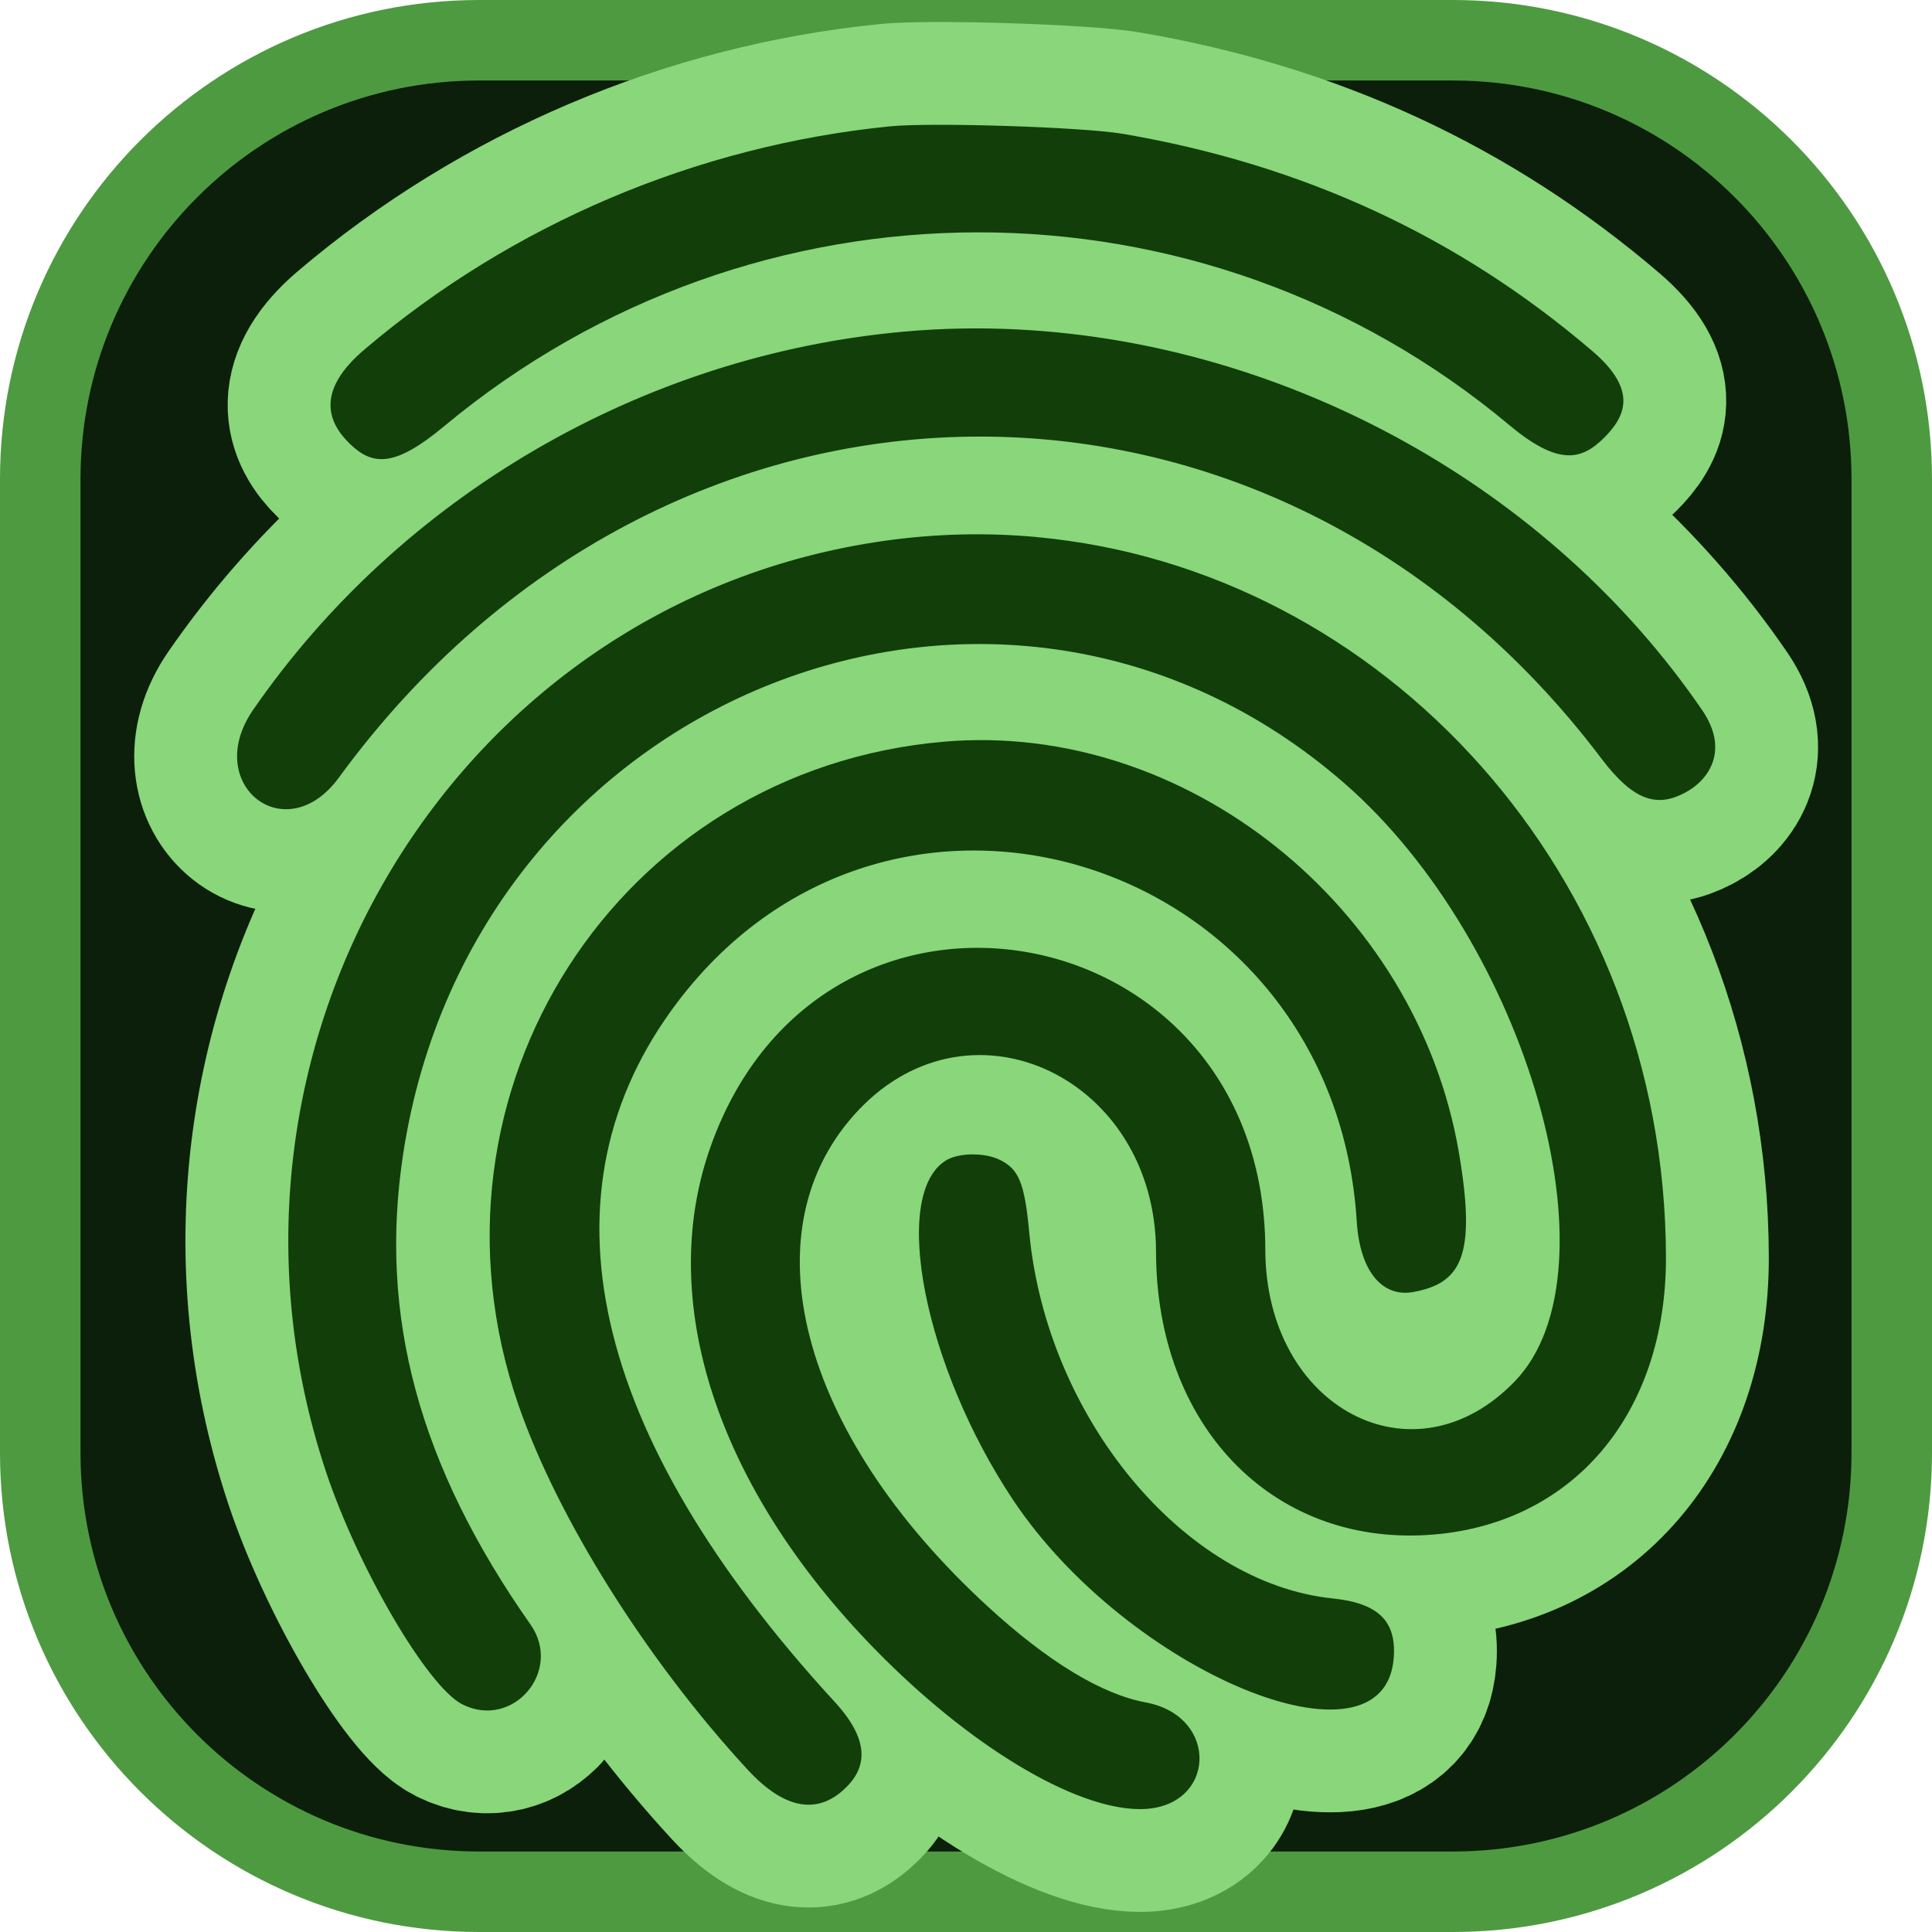
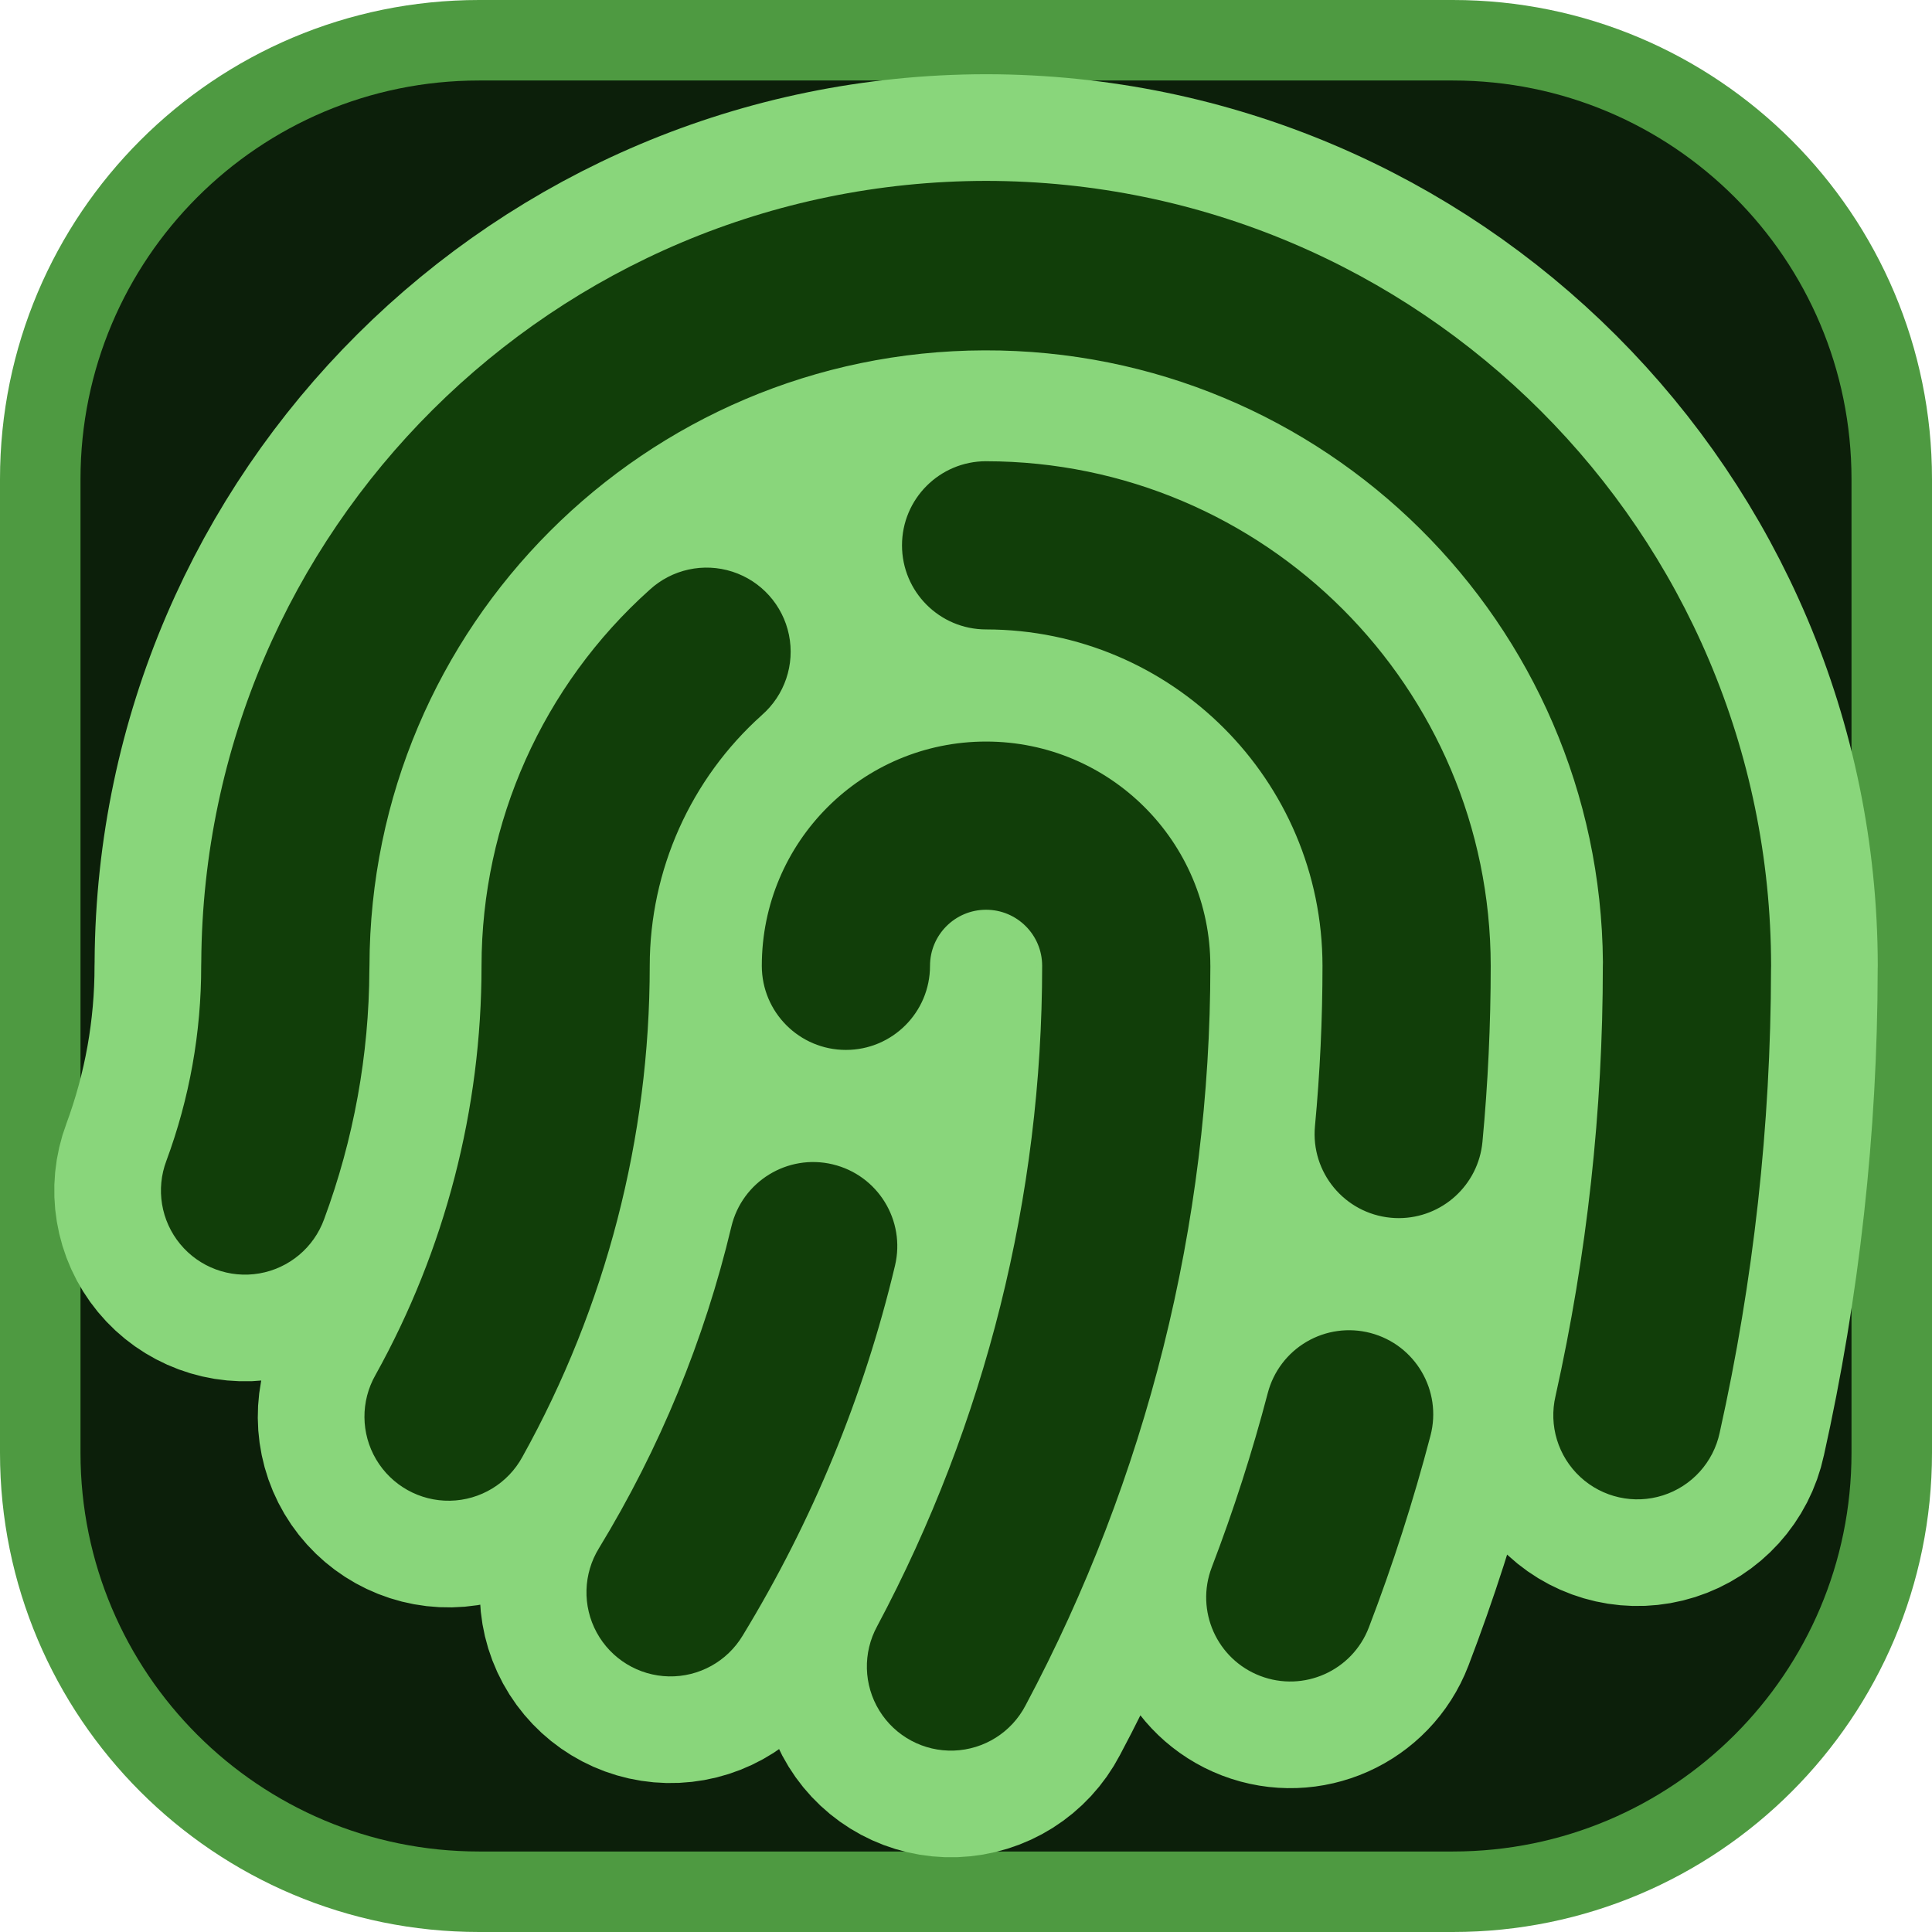
<svg xmlns="http://www.w3.org/2000/svg" version="1.1" viewBox="0 0 96 96" xml:space="preserve">
  <rect x="2" y="2" width="92" height="92" rx="21.808" ry="21.808" fill="#0c1f0a" stroke="#4e9a41" stroke-linecap="round" stroke-linejoin="round" stroke-width="4" />
-   <path transform="matrix(1.02232 0 0 1.02157 -.486462 -.949528)" d="m43.723 7.076c-9.391 0.941-18.382 4.765-25.541 10.861-2.335 1.989-1.808 3.515-0.693 4.588 1.119 1.078 2.19 1.121 4.58-0.869 15.078-12.548 36.809-12.57 51.768-0.049 2.382 1.993 3.512 1.71 4.607 0.613 1-1.001 1.68-2.284-0.562-4.205-6.508-5.575-14.058-9.074-22.82-10.574-1.94-0.332-9.303-0.569-11.338-0.365zm6.277 9.881c-1.863-0.097-3.733-0.064-5.594 0.104-12.671 1.138-24.436 7.98-31.625 18.393-2.501 3.622 1.575 6.848 4.166 3.297 15.86-21.732 45.323-22.178 61.363-0.928 1.621 2.147 2.757 2.351 4.051 1.672 1.208-0.634 2.156-2.092 0.863-4.002-7.442-10.89-20.181-17.859-33.225-18.535zm0.859 10.094c-2.406-0.221-4.875-0.171-7.377 0.182-20.933 2.947-33.974 24.634-27.186 45.209 1.553 4.705 4.949 10.522 6.648 11.385 2.453 1.246 4.902-1.62 3.316-3.881-5.431-7.743-7.395-15.02-6.186-22.908 3.438-22.425 29.122-32.528 45.76-17.998 8.89 7.764 13.431 23.691 8.285 29.061-4.911 5.124-12.127 1.329-12.143-6.385-0.032-16.463-21.548-20.421-26.98-4.963-2.629 7.482 0.339 16.535 7.992 24.381 4.585 4.701 9.702 7.791 12.9 7.791 3.683 0 3.922-4.509 0.275-5.189-2.158-0.403-4.767-1.99-7.701-4.688-9.181-8.44-11.742-18.377-6.227-24.156 5.504-5.768 14.417-1.487 14.43 6.932 0.012 8.408 5.588 14.233 13.182 13.768 6.992-0.428 11.617-5.815 11.602-13.51-0.038-18.578-13.752-33.481-30.592-35.029zm-4.482 9.953c-15.854 1.354-25.937 17.044-20.713 32.232 1.903 5.532 6.24 12.446 11.148 17.768 1.877 2.035 3.407 2.073 4.594 1.045 1.094-0.948 1.538-2.271-0.352-4.33-11.956-13.029-14.613-24.85-7.65-34.045 10.507-13.876 31.916-6.964 33.016 10.66 0.156 2.502 1.292 3.701 2.734 3.441 2.352-0.423 3.095-1.746 2.225-6.816-2.058-11.981-13.301-20.954-25.002-19.955zm1.322 20.076c-0.479 0.008-0.941 0.106-1.242 0.291-2.705 1.663-1.055 10.032 3.254 16.508 5.581 8.388 18.079 13.572 18.508 7.676 0.13-1.785-0.763-2.65-2.971-2.877-7.232-0.746-13.906-8.807-14.748-17.816-0.224-2.399-0.507-3.083-1.457-3.531-0.37-0.175-0.865-0.258-1.344-0.25z" fill="#113e09" stroke="#89d67b" stroke-width="10" style="paint-order:stroke markers fill" />
+   <path d="m60.142 47.991a78.148 78.148 0 0 1-9.185 36.753 4.179 4.179 0 1 1-7.369-3.943 69.768 69.768 0 0 0 8.196-32.81 2.786 2.786 0 1 0-5.572 0 4.179 4.179 0 0 1-8.358 0 11.143 11.143 0 1 1 22.287 0zm-11.143-25.073a4.179 4.179 0 0 0 0 8.358 16.734 16.734 0 0 1 16.715 16.715c0 2.656-0.126 5.335-0.374 7.965a4.179 4.179 0 0 0 3.768 4.553q0.2 0.019 0.398 0.019a4.18 4.18 0 0 0 4.156-3.786c0.273-2.889 0.411-5.834 0.411-8.75a25.101 25.101 0 0 0-25.073-25.073zm-11.143 12.614a4.179 4.179 0 1 0-5.574-6.227 25.111 25.111 0 0 0-8.355 18.687 41.808 41.808 0 0 1-5.267 20.326 4.179 4.179 0 1 0 7.299 4.071 50.183 50.183 0 0 0 6.326-24.397 16.742 16.742 0 0 1 5.572-12.459zm3.518 22.323a4.18 4.18 0 0 0-5.033 3.097 55.297 55.297 0 0 1-6.576 15.972 4.179 4.179 0 1 0 7.139 4.346 63.65 63.65 0 0 0 7.568-18.381 4.179 4.179 0 0 0-3.097-5.033zm26.722 8.38a4.176 4.176 0 0 0-5.101 2.984 83.225 83.225 0 0 1-2.783 8.659 4.179 4.179 0 1 0 7.805 2.99 91.588 91.588 0 0 0 3.063-9.532 4.179 4.179 0 0 0-2.984-5.101zm-19.093-57.247a39.047 39.047 0 0 0-39.002 38.805c-0.003 0.065-0.004 0.131-0.004 0.197a27.766 27.766 0 0 1-1.73 9.69 4.179 4.179 0 1 0 7.836 2.907 36.087 36.087 0 0 0 2.251-12.399c0.003-0.065 0.005-0.132 0.005-0.198a30.645 30.645 0 0 1 61.289-0.175c-0.002 0.058-0.004 0.116-0.004 0.175a98.078 98.078 0 0 1-2.35 21.375 4.179 4.179 0 1 0 8.156 1.824 106.446 106.446 0 0 0 2.551-23.009c0.003-0.063 0.004-0.127 0.004-0.19a39.047 39.047 0 0 0-39.002-39.002z" fill="#113e09" stroke="#89d67b" stroke-width="10.6" style="paint-order:markers stroke fill" />
</svg>
